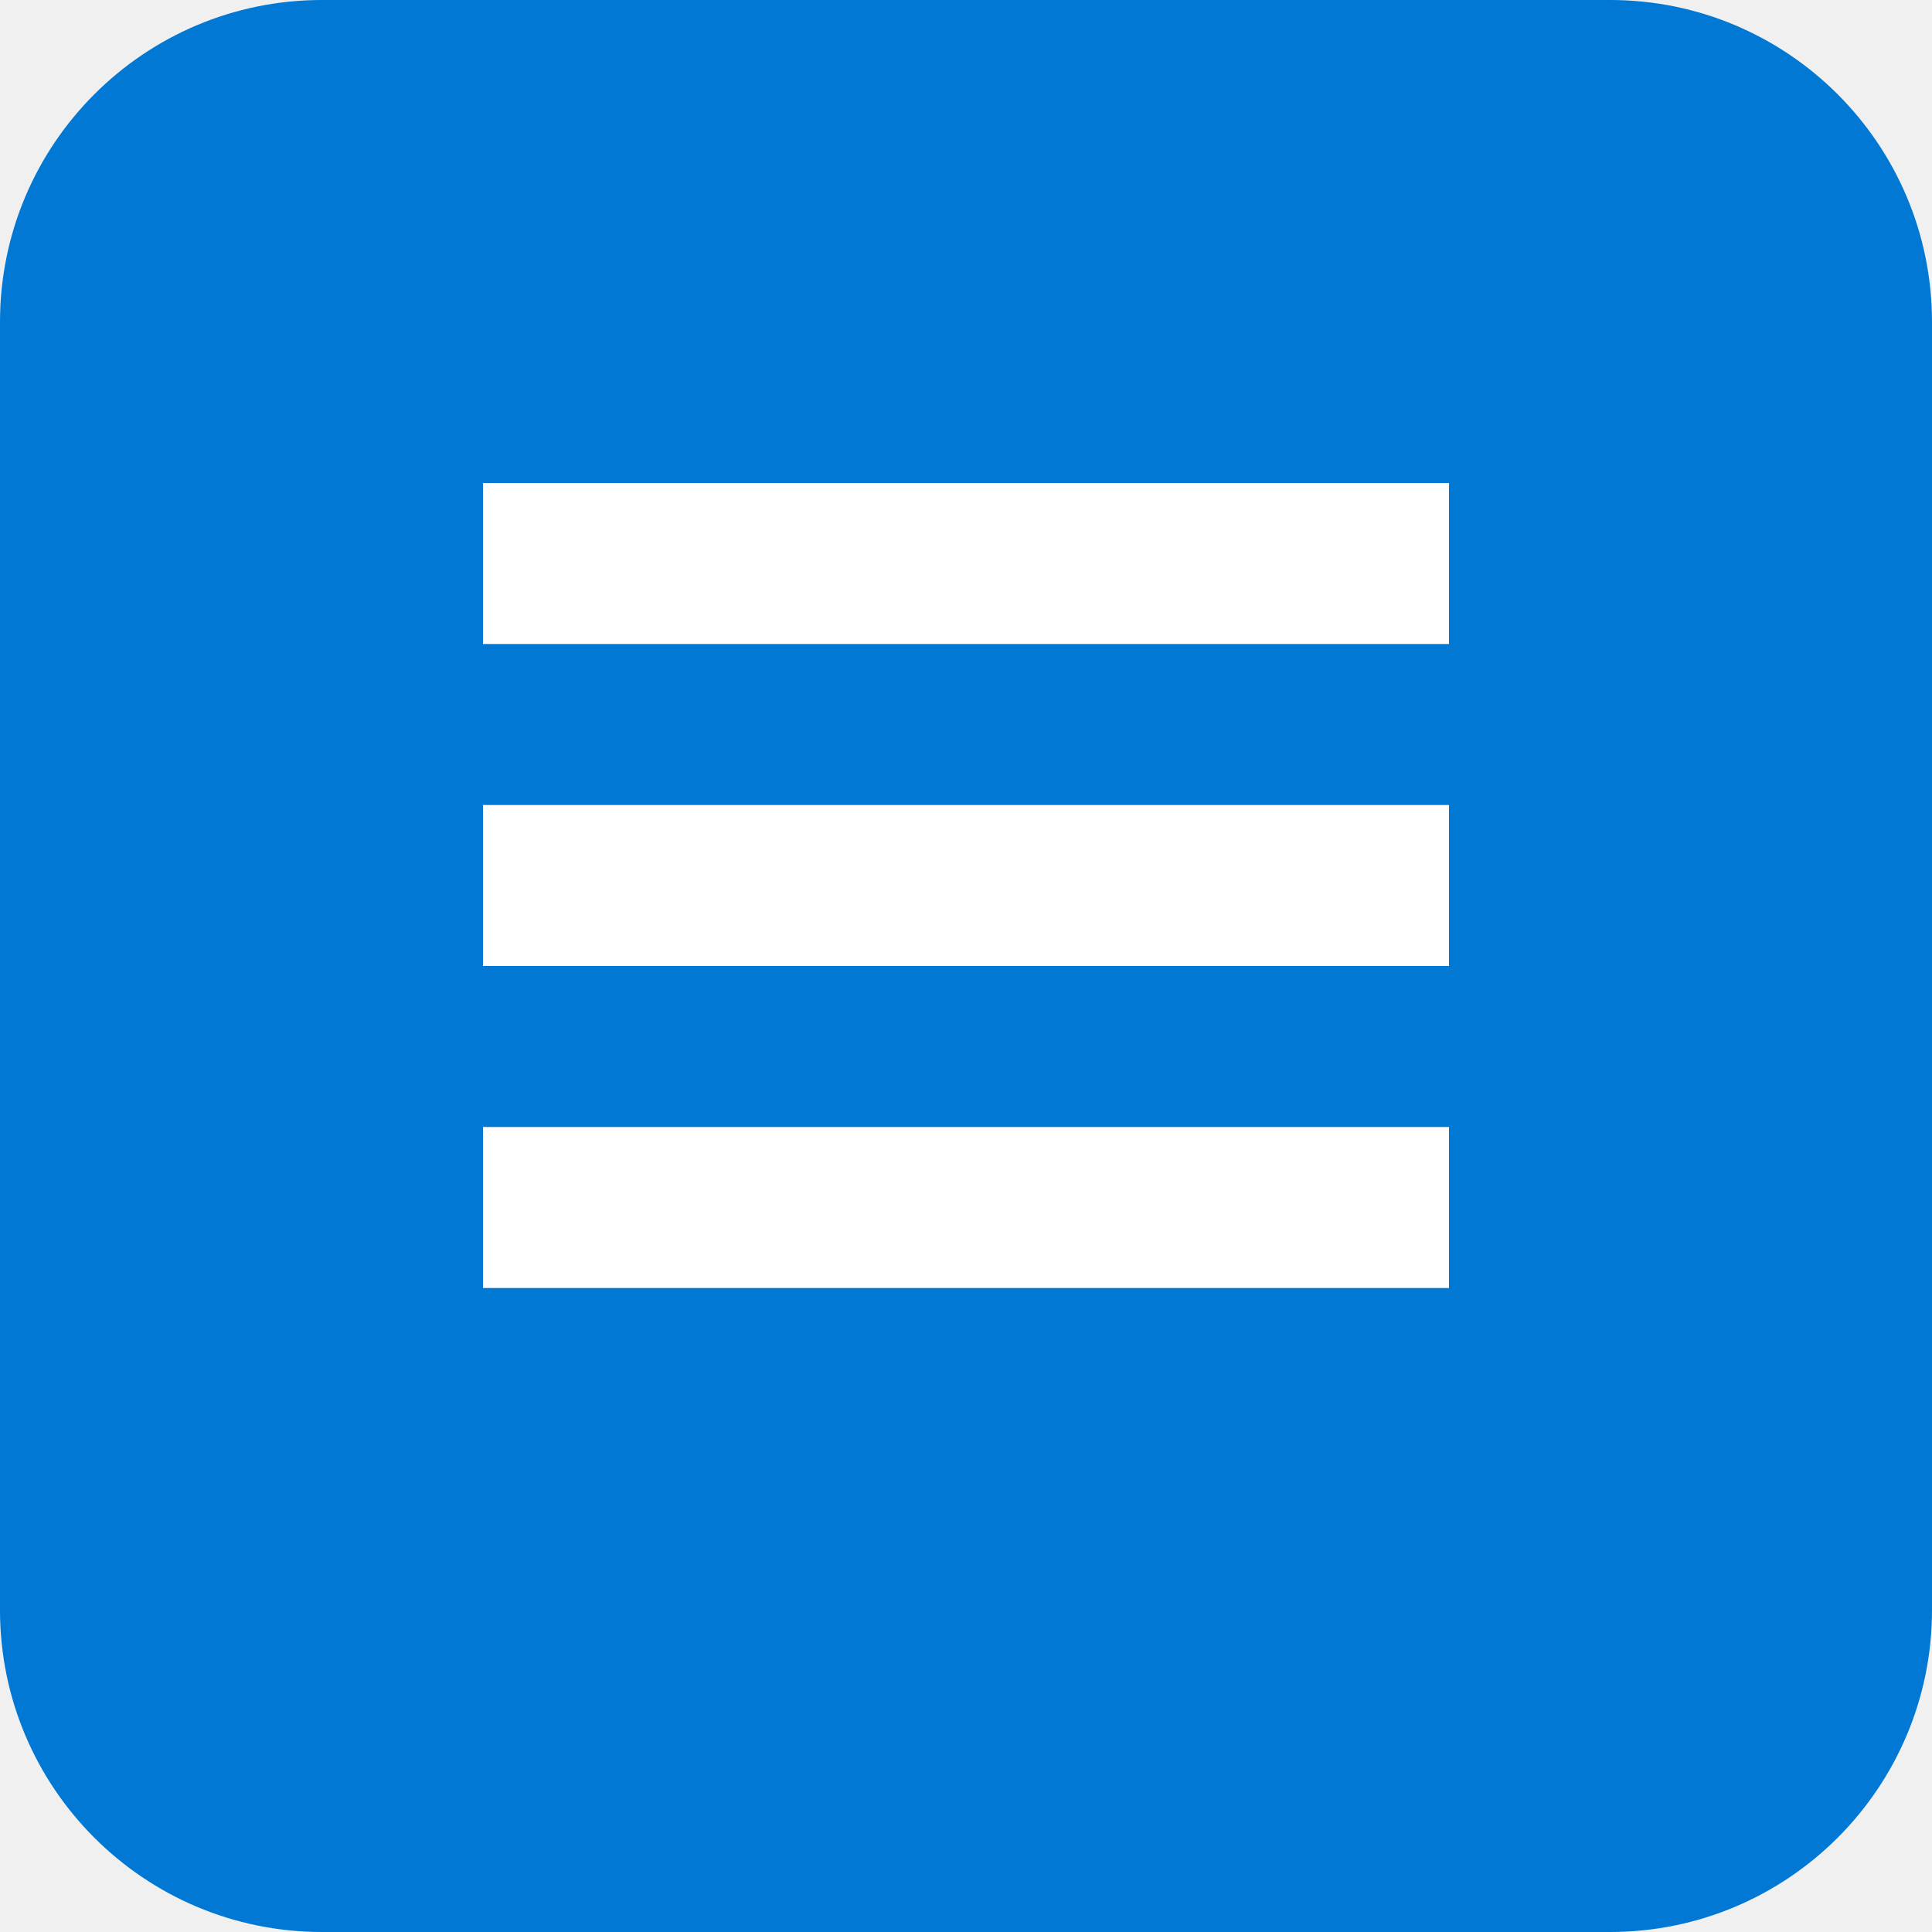
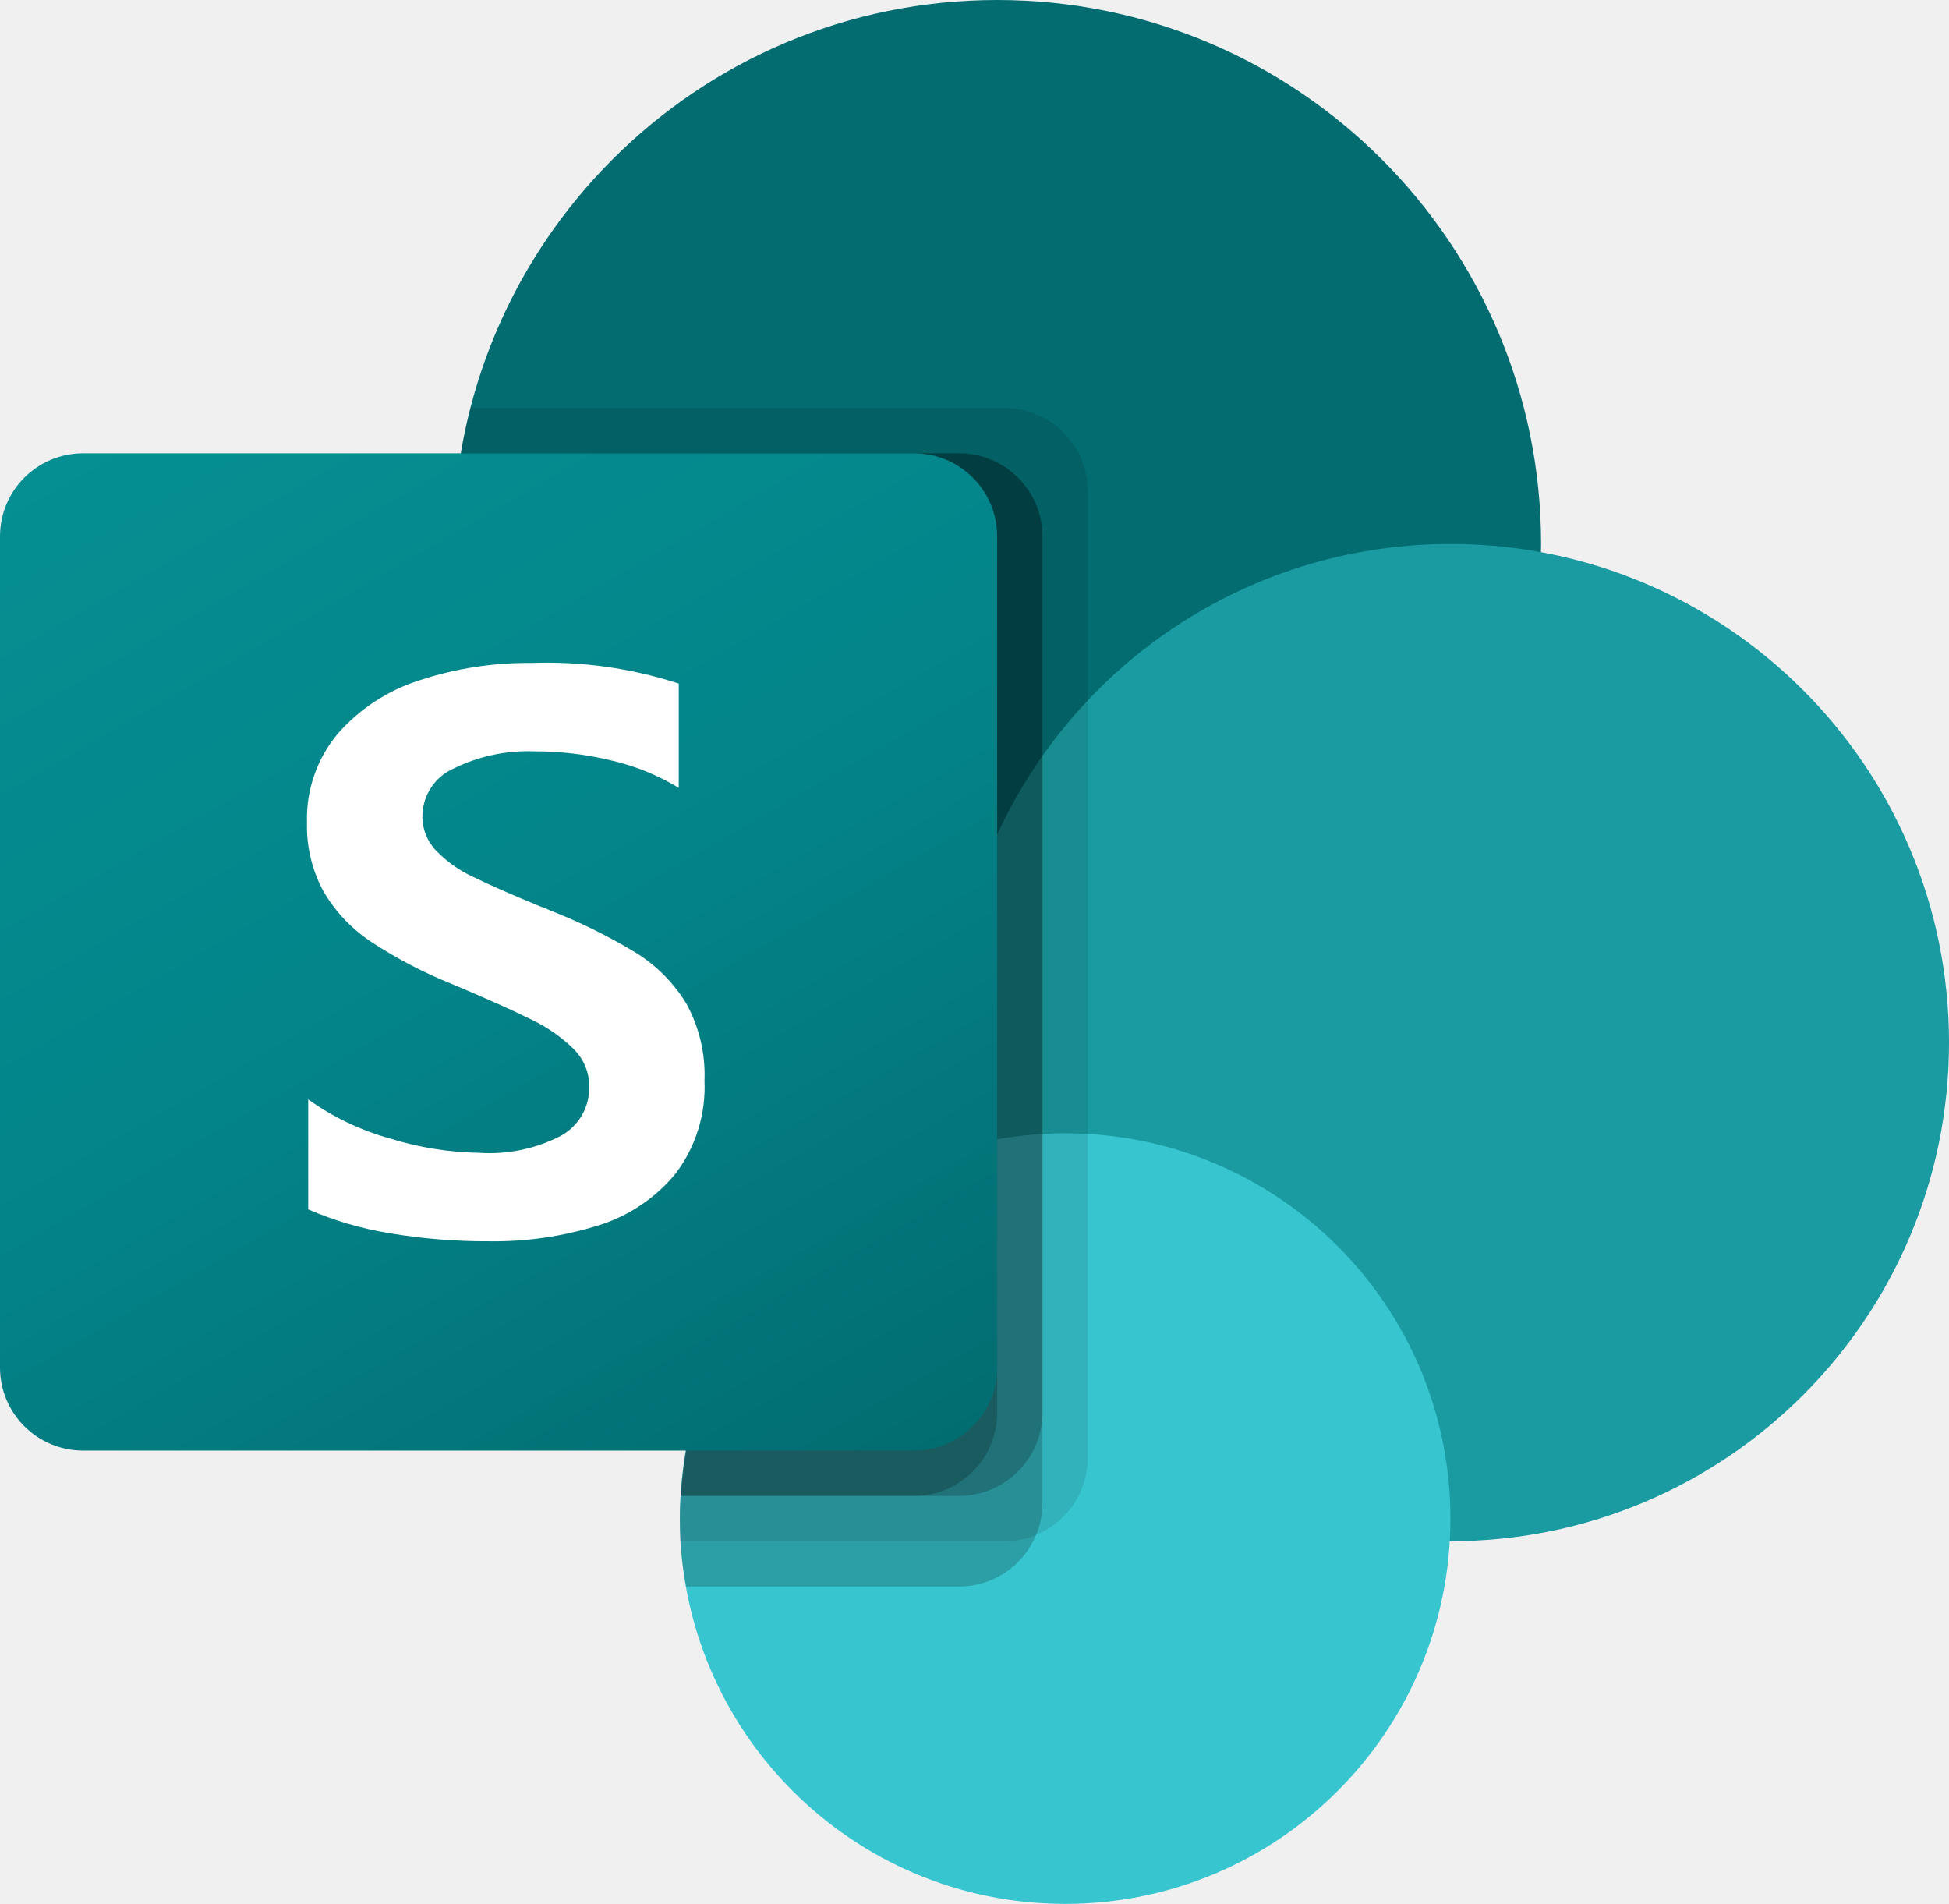
- <svg xmlns="http://www.w3.org/2000/svg" width="24" height="24" viewBox="0 0 24 24" fill="none">
-   <rect width="24" height="24" rx="4" fill="#0078D4" />
-   <rect x="6" y="6" width="12" height="2" fill="white" />
-   <rect x="6" y="10" width="12" height="2" fill="white" />
-   <rect x="6" y="14" width="12" height="2" fill="white" />
+ <svg xmlns="http://www.w3.org/2000/svg" version="1.1" id="Livello_1" x="0px" y="0px" viewBox="0 0 1992.333 1946" enable-background="new 0 0 1992.333 1946" xml:space="preserve">
+   <circle fill="#036C70" cx="1019.333" cy="556" r="556" />
+   <circle fill="#1A9BA1" cx="1482.667" cy="1065.667" r="509.667" />
+   <circle fill="#37C6D0" cx="1088.833" cy="1552.167" r="393.833" />
+   <path opacity="0.1" enable-background="new    " d="M1112,501.79v988.753c-0.23,34.357-21.05,65.222-52.82,78.303  c-10.116,4.279-20.987,6.484-31.97,6.487H695.463c-0.463-7.877-0.463-15.29-0.463-23.167c-0.154-7.734,0.155-15.47,0.927-23.167  c8.48-148.106,99.721-278.782,235.837-337.77v-86.18c-302.932-48.005-509.592-332.495-461.587-635.427  c0.333-2.098,0.677-4.195,1.034-6.289c2.306-15.626,5.556-31.099,9.73-46.333h546.27C1073.964,417.178,1111.822,455.036,1112,501.79  z" />
+   <path opacity="0.2" enable-background="new    " d="M980.877,463.333H471.21c-51.486,302.386,151.908,589.256,454.293,640.742  c9.156,1.559,18.35,2.888,27.573,3.986c-143.633,68.11-248.3,261.552-257.196,420.938c-0.771,7.697-1.081,15.433-0.927,23.167  c0,7.877,0,15.29,0.463,23.167c0.836,15.574,2.85,31.063,6.023,46.333h279.39c34.357-0.23,65.222-21.05,78.303-52.82  c4.279-10.115,6.485-20.987,6.487-31.97V548.123C1065.443,501.387,1027.613,463.537,980.877,463.333z" />
+   <path opacity="0.2" enable-background="new    " d="M980.877,463.333H471.21c-51.475,302.414,151.95,589.297,454.364,640.773  c6.186,1.053,12.389,2.001,18.607,2.844c-139,73.021-239.543,266-248.254,422.05h284.95c46.681-0.353,84.437-38.109,84.79-84.79  V548.123C1065.489,501.369,1027.631,463.511,980.877,463.333z" />
+   <path opacity="0.2" enable-background="new    " d="M934.543,463.333H471.21c-48.606,285.482,130.279,560.404,410.977,631.616  C775.901,1216.384,710.711,1368.301,695.927,1529h238.617c46.754-0.178,84.612-38.036,84.79-84.79V548.123  C1019.308,501.306,981.361,463.359,934.543,463.333z" />
+   <linearGradient id="SVGID_1_" gradientUnits="userSpaceOnUse" x1="177.079" y1="1551.028" x2="842.255" y2="398.972" gradientTransform="matrix(1 0 0 -1 0 1948)">
+     <stop offset="0" style="stop-color:#058F92" />
+     <stop offset="0.5" style="stop-color:#038489" />
+     <stop offset="1" style="stop-color:#026D71" />
+   </linearGradient>
+   <path fill="url(#SVGID_1_)" d="M84.929,463.333h849.475c46.905,0,84.929,38.024,84.929,84.929v849.475  c0,46.905-38.024,84.929-84.929,84.929H84.929c-46.905,0-84.929-38.024-84.929-84.929V548.262  C0,501.357,38.024,463.333,84.929,463.333z" />
+   <path fill="#FFFFFF" d="M379.331,962.621c-19.903-13.202-36.528-30.777-48.604-51.384c-11.701-21.542-17.533-45.781-16.912-70.288  c-1.042-33.181,10.155-65.586,31.46-91.045c22.388-25.49,51.326-44.366,83.678-54.581c36.871-12.136,75.49-18.116,114.304-17.699  c51.043-1.865,102.015,5.272,150.583,21.082v106.567c-21.103-12.784-44.088-22.166-68.11-27.8  c-26.065-6.392-52.81-9.597-79.647-9.545c-28.3-1.039-56.419,4.913-81.871,17.329c-19.65,8.475-32.392,27.807-32.433,49.206  c-0.08,12.981,4.907,25.481,13.9,34.843c10.622,11.037,23.187,20.021,37.067,26.503c15.444,7.691,38.611,17.916,69.5,30.673  c3.401,1.075,6.716,2.407,9.915,3.985c30.401,11.881,59.729,26.344,87.663,43.229c21.154,13.043,38.908,30.924,51.801,52.171  c13.218,24.085,19.625,51.315,18.533,78.767c1.509,34.066-8.913,67.591-29.468,94.798c-20.488,25.012-47.88,43.446-78.767,53.005  c-36.329,11.387-74.245,16.892-112.312,16.309c-34.154,0.155-68.258-2.635-101.933-8.34c-28.434-4.653-56.182-12.807-82.612-24.279  v-112.358c25.264,18.043,53.489,31.529,83.4,39.847c29.81,9.289,60.798,14.251,92.018,14.734c28.895,1.83,57.739-4.291,83.4-17.699  c17.976-10.144,28.909-29.358,28.449-49.994c0.12-14.359-5.56-28.158-15.753-38.271c-12.676-12.444-27.352-22.671-43.414-30.256  c-18.533-9.267-45.824-21.483-81.871-36.65C432.618,993.951,405.161,979.594,379.331,962.621z" />
</svg>
